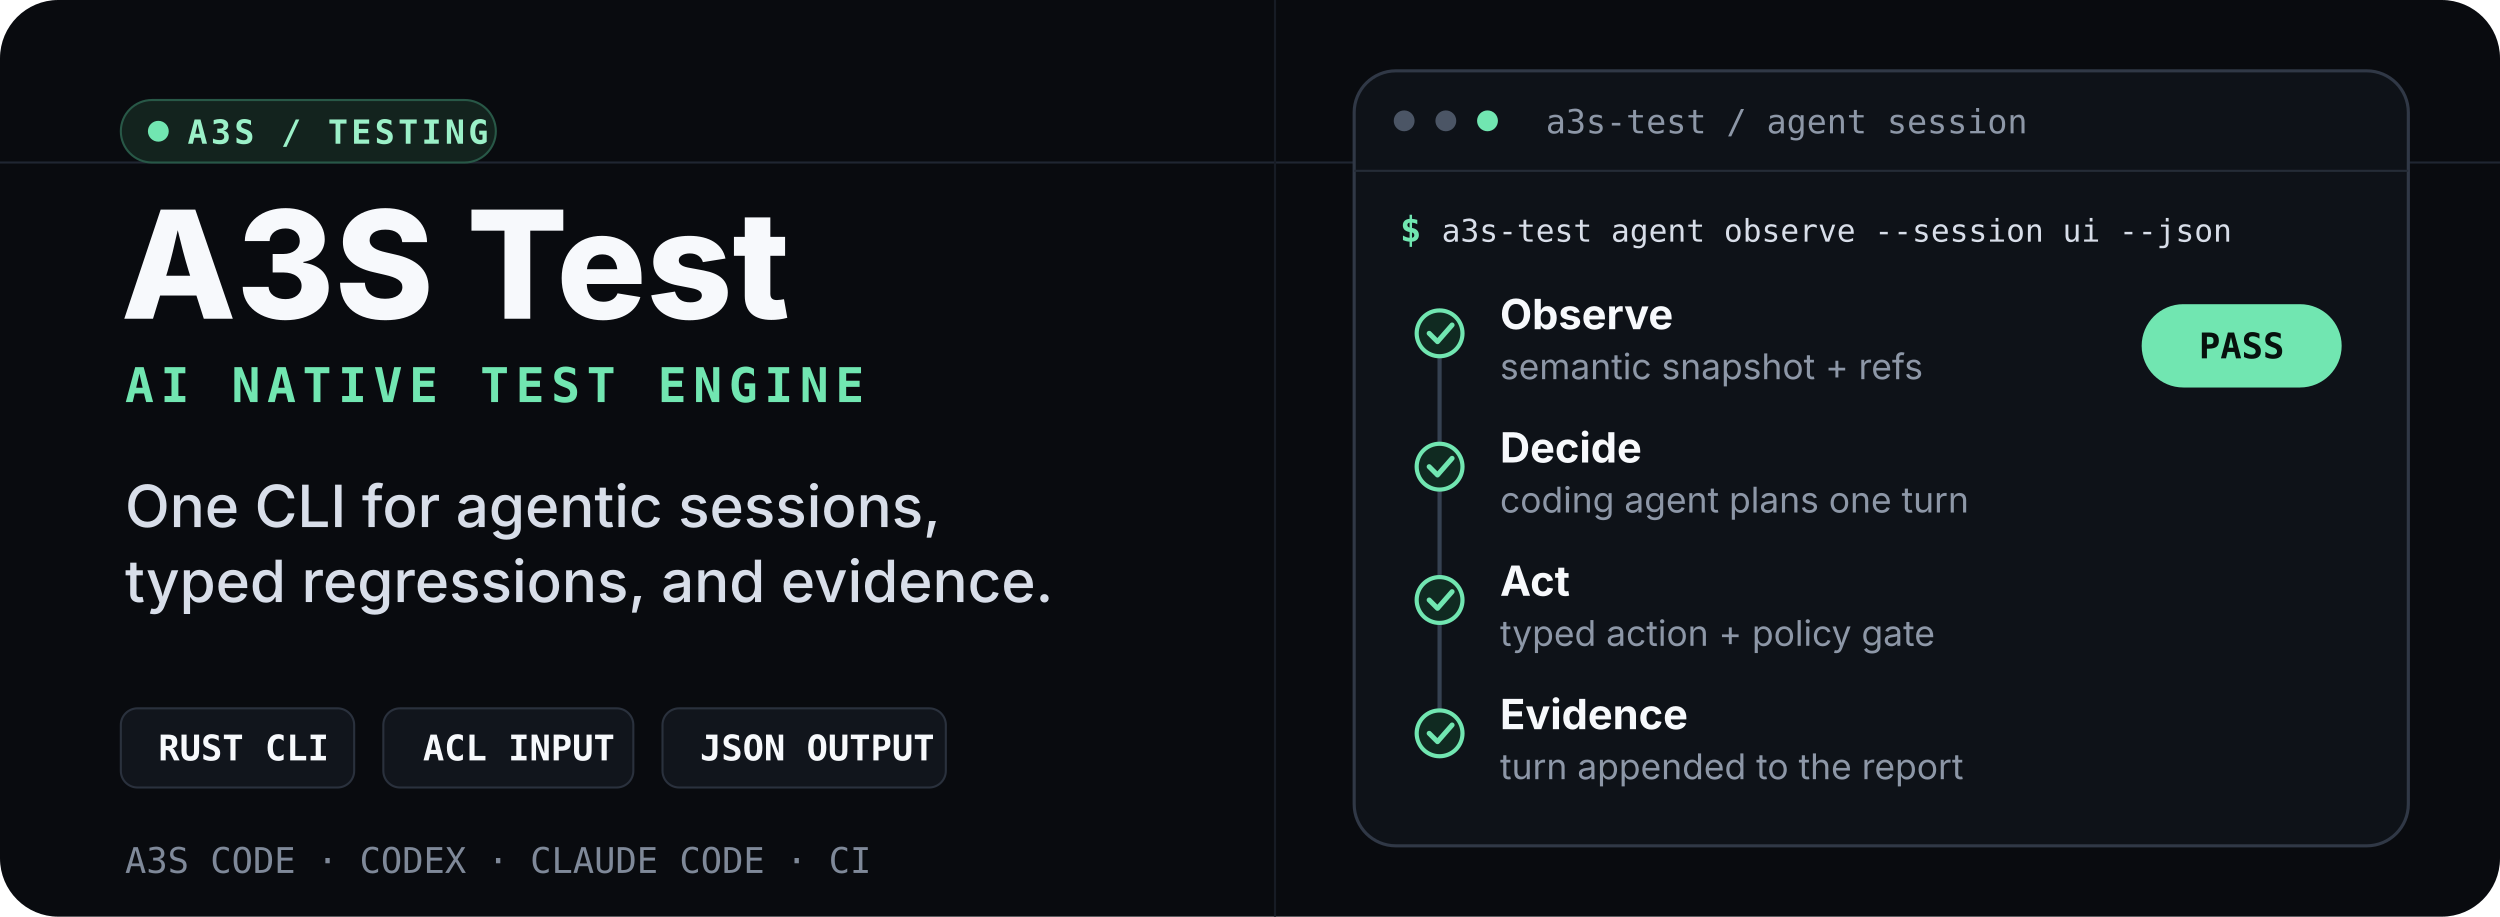
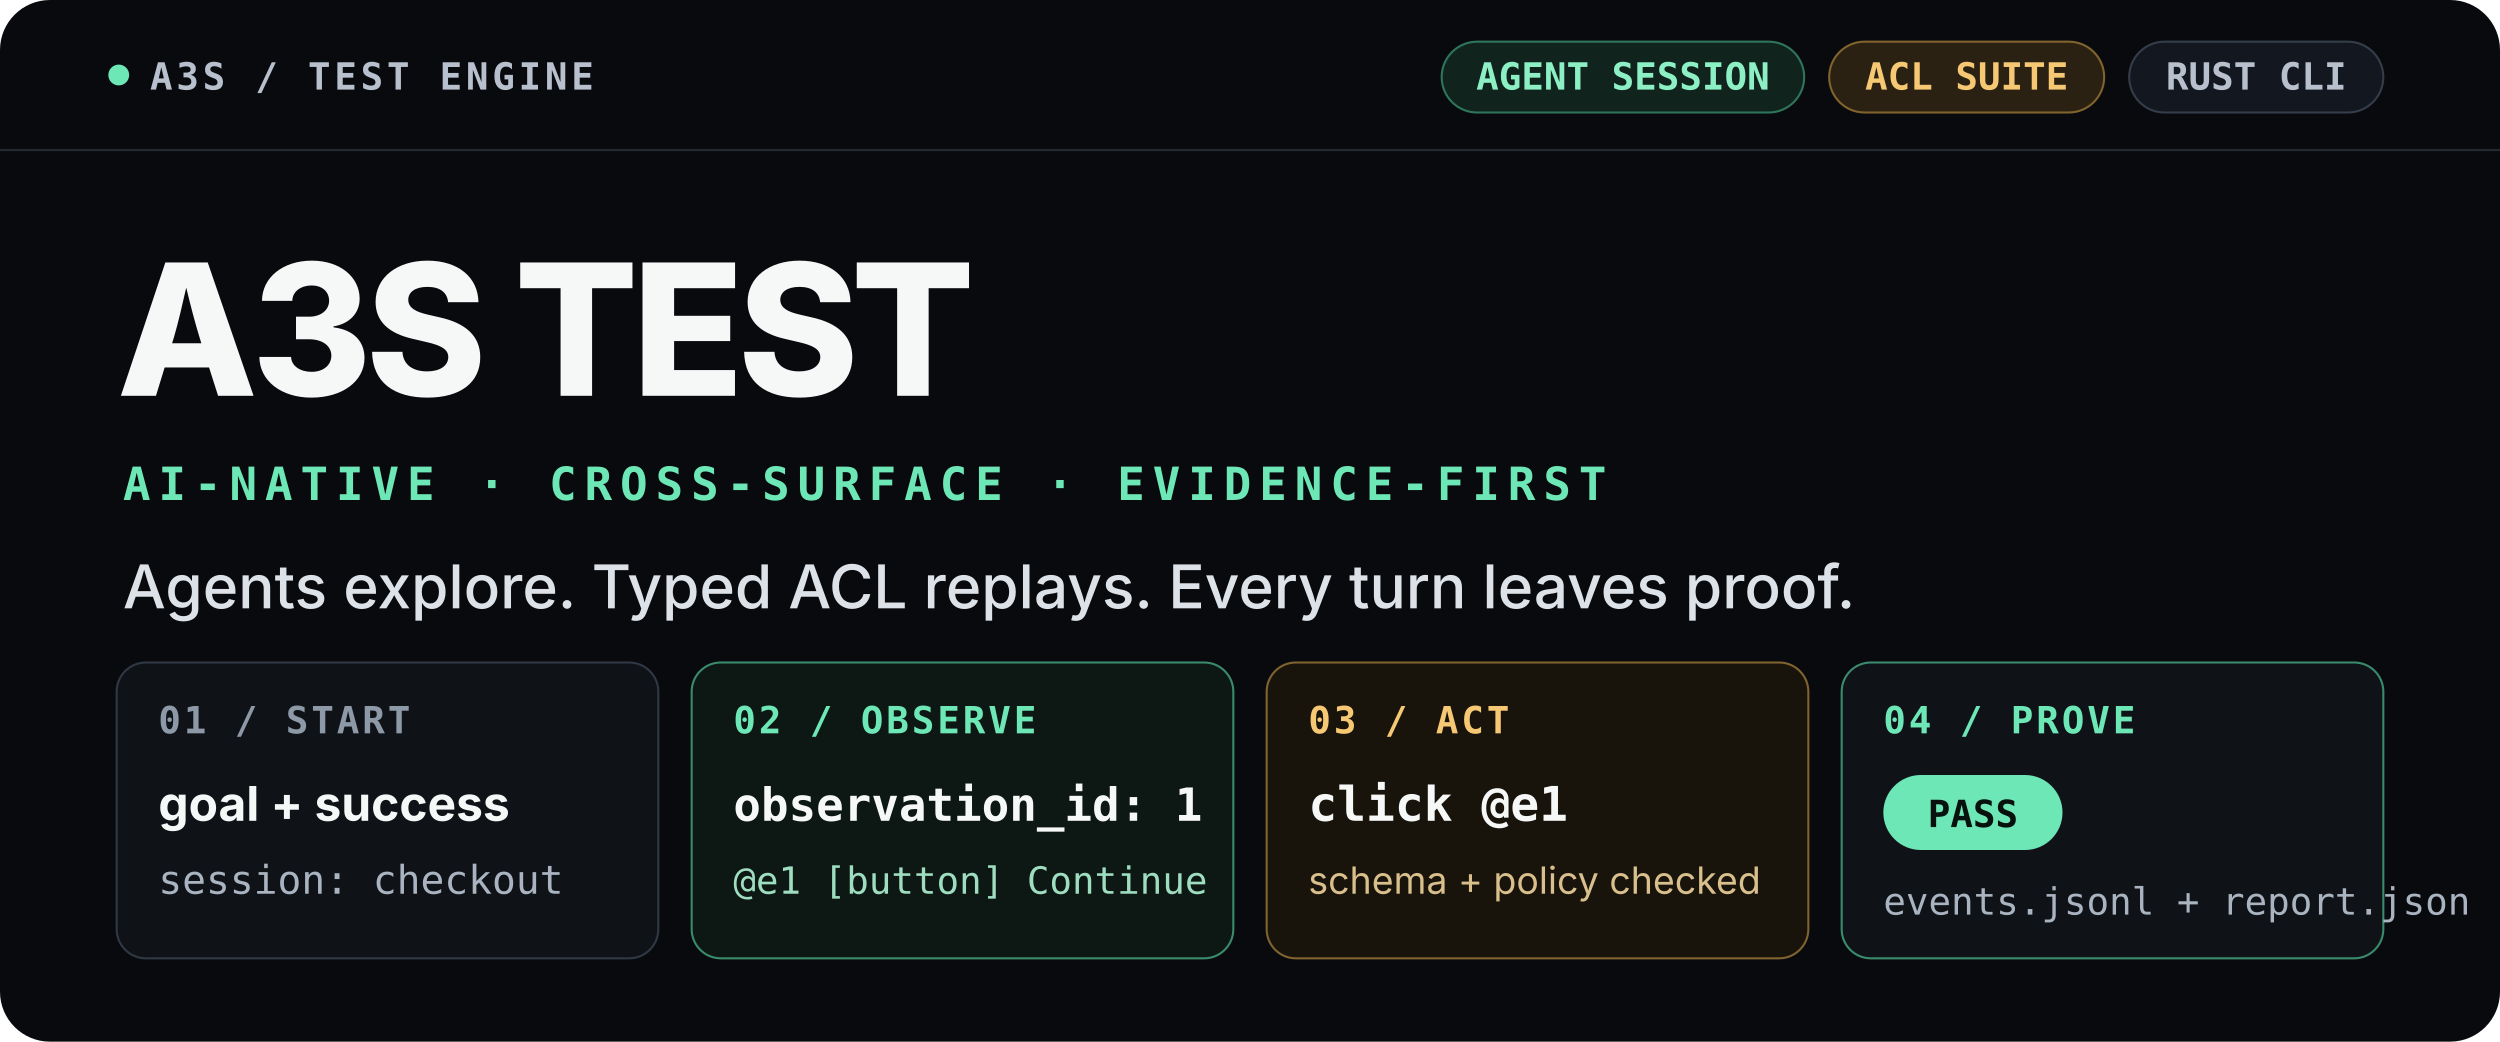
- <svg xmlns="http://www.w3.org/2000/svg" width="1200" height="440" viewBox="0 0 1200 440" role="img" aria-labelledby="title desc">
-   <rect width="1200" height="440" rx="28" fill="#090B0F" />
-   <path d="M0 78H1200" stroke="#202632" />
-   <path d="M612 0V440" stroke="#171C25" />
-   <g transform="translate(58 48)">
-     <rect width="180" height="30" rx="15" fill="#13231E" stroke="#285847" />
-     <circle cx="18" cy="15" r="5" fill="#71E6B1" />
-     <text x="32" y="21" fill="#9BF0C8" font-size="16" font-weight="700" font-family="ui-monospace, SFMono-Regular, Menlo, Consolas, monospace" letter-spacing="1.6">A3S / TESTING</text>
-     <text x="0" y="105" fill="#F7F9FC" font-size="72" font-weight="760" font-family="-apple-system, BlinkMacSystemFont, 'Segoe UI', sans-serif">A3S Test</text>
-     <text x="2" y="145" fill="#71E6B1" font-size="23" font-weight="700" font-family="ui-monospace, SFMono-Regular, Menlo, Consolas, monospace" letter-spacing="3.2">AI NATIVE TEST ENGINE</text>
-     <text x="2" y="205" fill="#D8DEE9" font-size="28" font-weight="520" font-family="-apple-system, BlinkMacSystemFont, 'Segoe UI', sans-serif">One CLI for agentic sessions,</text>
-     <text x="2" y="241" fill="#D8DEE9" font-size="28" font-weight="520" font-family="-apple-system, BlinkMacSystemFont, 'Segoe UI', sans-serif">typed regressions, and evidence.</text>
-     <g transform="translate(0 292)" font-family="ui-monospace, SFMono-Regular, Menlo, Consolas, monospace" font-size="17" font-weight="650">
-       <rect width="112" height="38" rx="8" fill="#11151C" stroke="#2A313D" />
-       <text x="18" y="25" fill="#F7F9FC">RUST CLI</text>
-       <rect x="126" width="120" height="38" rx="8" fill="#11151C" stroke="#2A313D" />
-       <text x="145" y="25" fill="#F7F9FC">ACL INPUT</text>
-       <rect x="260" width="136" height="38" rx="8" fill="#11151C" stroke="#2A313D" />
-       <text x="278" y="25" fill="#F7F9FC">JSON OUTPUT</text>
+ <svg xmlns="http://www.w3.org/2000/svg" width="1200" height="500" viewBox="0 0 1200 500" role="img" aria-labelledby="title desc">
+   <rect width="1200" height="500" rx="24" fill="#080A0D" />
+   <path d="M0 72H1200" stroke="#242A33" />
+   <g id="repository-metadata" font-family="ui-monospace, SFMono-Regular, Menlo, Consolas, monospace">
+     <circle cx="57" cy="36" r="5" fill="#6EE7B7" />
+     <text x="72" y="43" fill="#B7C0CC" font-size="18" font-weight="700" letter-spacing="1.8">A3S / TEST ENGINE</text>
+     <g transform="translate(692 20)" font-size="18" font-weight="700">
+       <rect width="174" height="34" rx="17" fill="#10241D" stroke="#2E755B" />
+       <text x="87" y="23" text-anchor="middle" fill="#8DF0C5">AGENT SESSION</text>
+       <rect x="186" width="132" height="34" rx="17" fill="#2A2112" stroke="#81632D" />
+       <text x="252" y="23" text-anchor="middle" fill="#F7C873">ACL SUITE</text>
+       <rect x="330" width="122" height="34" rx="17" fill="#131820" stroke="#343D49" />
+       <text x="391" y="23" text-anchor="middle" fill="#B7C0CC">RUST CLI</text>
    </g>
-     <text x="2" y="371" fill="#7F8999" font-size="17" font-family="ui-monospace, SFMono-Regular, Menlo, Consolas, monospace">A3S CODE · CODEX · CLAUDE CODE · CI</text>
  </g>
-   <g transform="translate(650 34)">
-     <rect width="506" height="372" rx="20" fill="#0E1218" stroke="#303846" stroke-width="1.5" />
-     <path d="M0 48H506" stroke="#252C37" />
-     <circle cx="24" cy="24" r="5" fill="#4B5565" />
-     <circle cx="44" cy="24" r="5" fill="#4B5565" />
-     <circle cx="64" cy="24" r="5" fill="#71E6B1" />
-     <text x="92" y="30" fill="#8D97A7" font-size="16" font-family="ui-monospace, SFMono-Regular, Menlo, Consolas, monospace">a3s-test / agent session</text>
-     <text x="22" y="82" fill="#71E6B1" font-size="17" font-weight="700" font-family="ui-monospace, SFMono-Regular, Menlo, Consolas, monospace">$</text>
-     <text x="42" y="82" fill="#D8DEE9" font-size="15" font-family="ui-monospace, SFMono-Regular, Menlo, Consolas, monospace">a3s-test agent observe --session ui --json</text>
-     <path d="M41 120V310" stroke="#354151" stroke-width="2" />
-     <g font-family="-apple-system, BlinkMacSystemFont, 'Segoe UI', sans-serif">
-       <circle cx="41" cy="126" r="11" fill="#102A21" stroke="#71E6B1" stroke-width="2" />
-       <path d="M36 126L40 130L47 122" fill="none" stroke="#71E6B1" stroke-width="2.4" stroke-linecap="round" stroke-linejoin="round" />
-       <text x="70" y="124" fill="#F7F9FC" font-size="20" font-weight="700">Observe</text>
-       <text x="70" y="148" fill="#8D97A7" font-size="17">semantic snapshot + refs</text>
-       <circle cx="41" cy="190" r="11" fill="#102A21" stroke="#71E6B1" stroke-width="2" />
-       <path d="M36 190L40 194L47 186" fill="none" stroke="#71E6B1" stroke-width="2.4" stroke-linecap="round" stroke-linejoin="round" />
-       <text x="70" y="188" fill="#F7F9FC" font-size="20" font-weight="700">Decide</text>
-       <text x="70" y="212" fill="#8D97A7" font-size="17">coding agent plans one turn</text>
-       <circle cx="41" cy="254" r="11" fill="#102A21" stroke="#71E6B1" stroke-width="2" />
-       <path d="M36 254L40 258L47 250" fill="none" stroke="#71E6B1" stroke-width="2.4" stroke-linecap="round" stroke-linejoin="round" />
-       <text x="70" y="252" fill="#F7F9FC" font-size="20" font-weight="700">Act</text>
-       <text x="70" y="276" fill="#8D97A7" font-size="17">typed action + policy gate</text>
-       <circle cx="41" cy="318" r="11" fill="#102A21" stroke="#71E6B1" stroke-width="2" />
-       <path d="M36 318L40 322L47 314" fill="none" stroke="#71E6B1" stroke-width="2.4" stroke-linecap="round" stroke-linejoin="round" />
-       <text x="70" y="316" fill="#F7F9FC" font-size="20" font-weight="700">Evidence</text>
-       <text x="70" y="340" fill="#8D97A7" font-size="17">turn appended to the report</text>
+   <g id="title-block" transform="translate(56 108)">
+     <text x="0" y="82" fill="#F6F8F7" font-size="88" font-weight="780" letter-spacing="-3" font-family="-apple-system, BlinkMacSystemFont, 'Segoe UI', sans-serif">A3S TEST</text>
+     <text x="3" y="132" fill="#6EE7B7" font-size="22" font-weight="750" letter-spacing="3.8" font-family="ui-monospace, SFMono-Regular, Menlo, Consolas, monospace">AI-NATIVE · CROSS-SURFACE · EVIDENCE-FIRST</text>
+     <text x="3" y="184" fill="#DCE2E7" font-size="29" font-weight="520" font-family="-apple-system, BlinkMacSystemFont, 'Segoe UI', sans-serif">Agents explore. Typed ACL replays. Every turn leaves proof.</text>
+   </g>
+   <g id="execution-ledger" transform="translate(56 318)">
+     <g id="start-step">
+       <rect width="260" height="142" rx="14" fill="#0F1318" stroke="#303844" />
+       <text x="20" y="34" fill="#8E99A8" font-size="18" font-weight="700" letter-spacing="1.4" font-family="ui-monospace, SFMono-Regular, Menlo, Consolas, monospace">01 / START</text>
+       <text x="20" y="76" fill="#F6F8F7" font-size="23" font-weight="700" font-family="-apple-system, BlinkMacSystemFont, 'Segoe UI', sans-serif">goal + success</text>
+       <text x="20" y="111" fill="#AAB4C0" font-size="19" font-family="ui-monospace, SFMono-Regular, Menlo, Consolas, monospace">session: checkout</text>
    </g>
-     <g transform="translate(378 112)">
-       <rect width="96" height="40" rx="20" fill="#71E6B1" />
-       <text x="48" y="26" text-anchor="middle" fill="#07110D" font-size="17" font-weight="800" font-family="ui-monospace, SFMono-Regular, Menlo, Consolas, monospace">PASS</text>
+     <g id="observe-step" transform="translate(276 0)">
+       <rect width="260" height="142" rx="14" fill="#0D1714" stroke="#3A8B6C" />
+       <text x="20" y="34" fill="#6EE7B7" font-size="18" font-weight="700" letter-spacing="1.4" font-family="ui-monospace, SFMono-Regular, Menlo, Consolas, monospace">02 / OBSERVE</text>
+       <text x="20" y="76" fill="#F6F8F7" font-size="22" font-weight="700" font-family="ui-monospace, SFMono-Regular, Menlo, Consolas, monospace">observation_id: 1</text>
+       <text x="20" y="111" fill="#9EDDBF" font-size="18" font-family="ui-monospace, SFMono-Regular, Menlo, Consolas, monospace">@e1 [button] Continue</text>
+     </g>
+     <g id="act-step" transform="translate(552 0)">
+       <rect width="260" height="142" rx="14" fill="#18140C" stroke="#80632F" />
+       <text x="20" y="34" fill="#F7C873" font-size="18" font-weight="700" letter-spacing="1.4" font-family="ui-monospace, SFMono-Regular, Menlo, Consolas, monospace">03 / ACT</text>
+       <text x="20" y="76" fill="#F6F8F7" font-size="23" font-weight="700" font-family="ui-monospace, SFMono-Regular, Menlo, Consolas, monospace">click @e1</text>
+       <text x="20" y="111" fill="#D8BF8B" font-size="18" font-family="-apple-system, BlinkMacSystemFont, 'Segoe UI', sans-serif">schema + policy checked</text>
+     </g>
+     <g id="prove-step" transform="translate(828 0)">
+       <rect width="260" height="142" rx="14" fill="#0F1318" stroke="#3A8B6C" />
+       <text x="20" y="34" fill="#6EE7B7" font-size="18" font-weight="700" letter-spacing="1.4" font-family="ui-monospace, SFMono-Regular, Menlo, Consolas, monospace">04 / PROVE</text>
+       <rect x="20" y="54" width="86" height="36" rx="18" fill="#6EE7B7" />
+       <text x="63" y="79" text-anchor="middle" fill="#07110D" font-size="18" font-weight="850" font-family="ui-monospace, SFMono-Regular, Menlo, Consolas, monospace">PASS</text>
+       <text x="20" y="121" fill="#AAB4C0" font-size="18" font-family="ui-monospace, SFMono-Regular, Menlo, Consolas, monospace">events.jsonl + report.json</text>
    </g>
  </g>
</svg>
